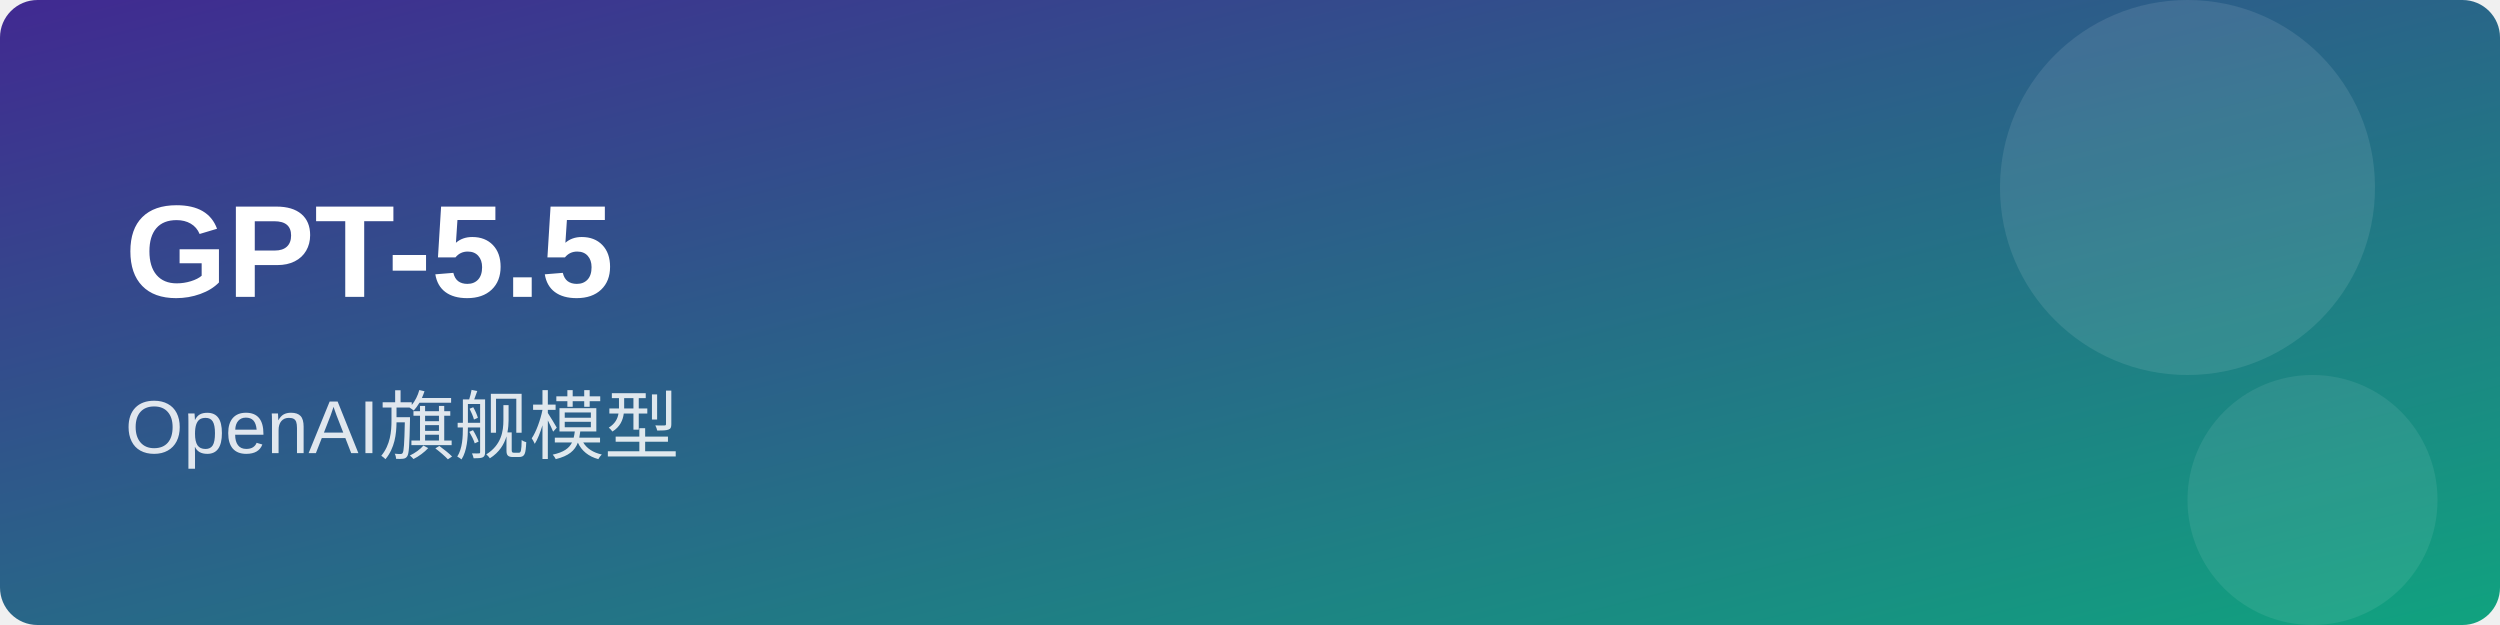
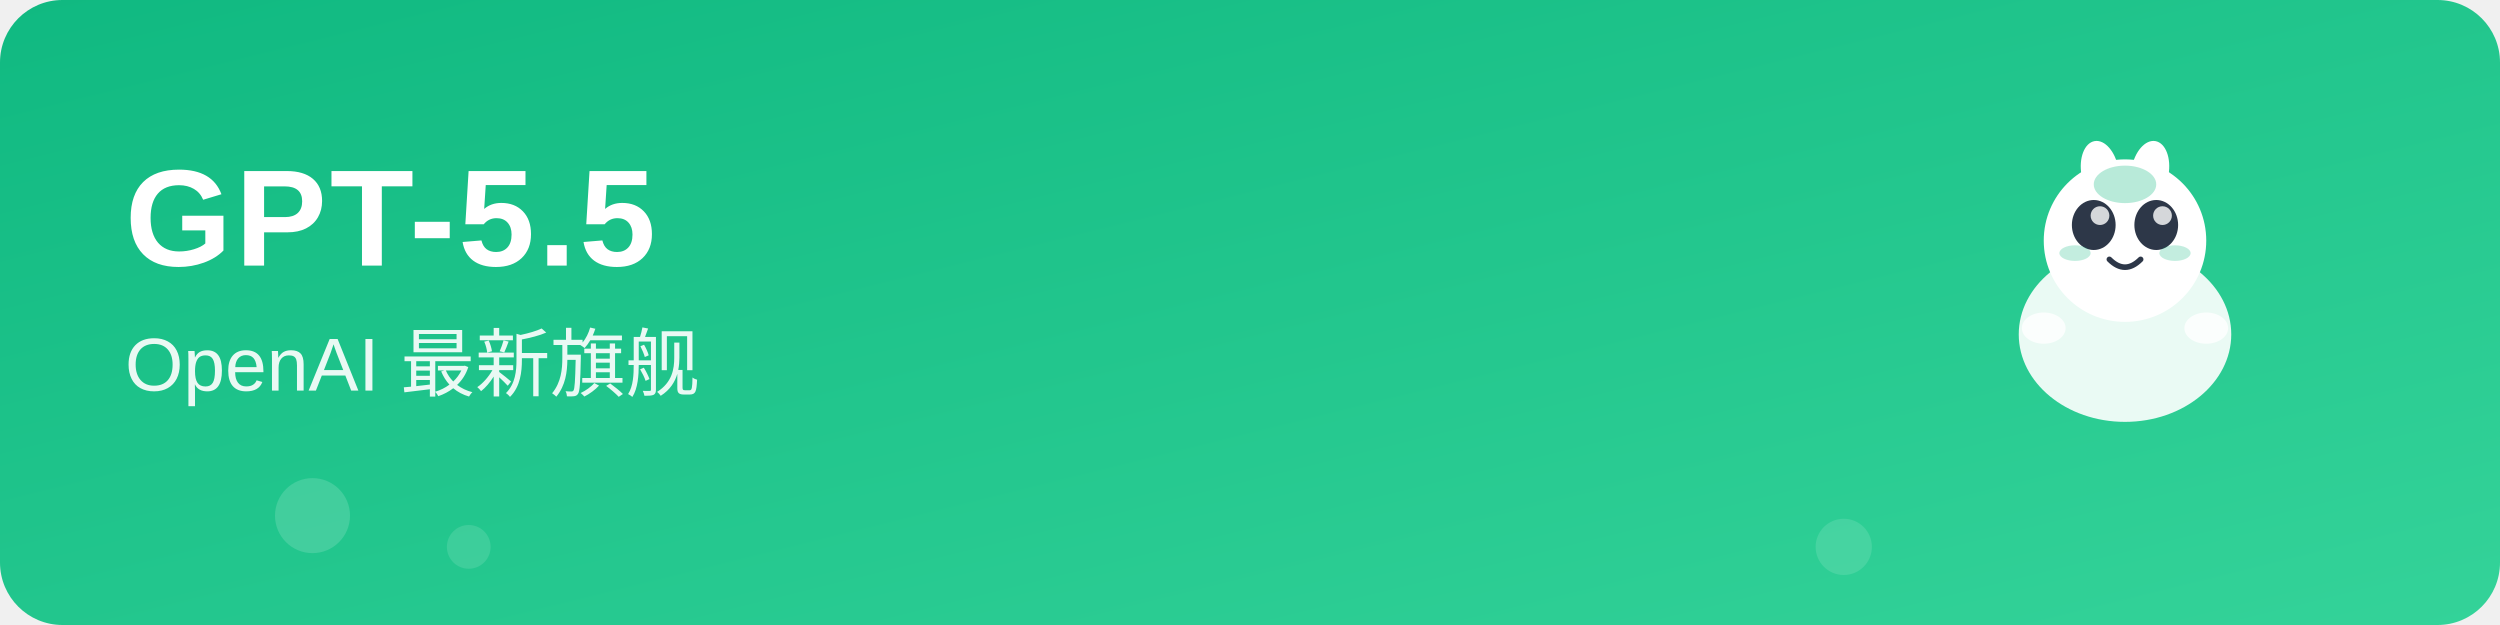
<svg xmlns="http://www.w3.org/2000/svg" width="800" height="200" viewBox="0 0 800 200">
  <defs>
    <linearGradient id="bg" x1="0%" y1="0%" x2="100%" y2="100%">
-       <stop offset="0%" style="stop-color:#412991;stop-opacity:1" />
-       <stop offset="100%" style="stop-color:#10A37F;stop-opacity:1" />
+       <stop offset="0%" style="stop-color:#10B981;stop-opacity:1" />
+       <stop offset="100%" style="stop-color:#34D399;stop-opacity:1" />
    </linearGradient>
  </defs>
-   <rect width="800" height="200" rx="12" fill="url(#bg)" />
-   <text x="40" y="95" font-family="Arial,sans-serif" font-size="42" font-weight="bold" fill="white">GPT-5.5</text>
-   <text x="40" y="145" font-family="Arial,sans-serif" font-size="24" fill="rgba(255,255,255,0.85)">OpenAI旗舰模型</text>
-   <circle cx="700" cy="60" r="60" fill="rgba(255,255,255,0.1)" />
-   <circle cx="740" cy="160" r="40" fill="rgba(255,255,255,0.08)" />
+   <rect width="800" height="200" rx="20" fill="url(#bg)" />
+   <g transform="translate(680,85)">
+     <ellipse cx="0" cy="22" rx="34" ry="28" fill="white" opacity="0.9" />
+     <circle cx="0" cy="-8" r="26" fill="white" />
+     <ellipse cx="-8" cy="-30" rx="6" ry="10" fill="white" transform="rotate(-10,-8,-30)" />
+     <ellipse cx="8" cy="-30" rx="6" ry="10" fill="white" transform="rotate(10,8,-30)" />
+     <ellipse cx="0" cy="-26" rx="10" ry="6" fill="#10B981" opacity="0.3" />
+     <ellipse cx="-10" cy="-13" rx="7" ry="8" fill="#2D3748" />
+     <ellipse cx="10" cy="-13" rx="7" ry="8" fill="#2D3748" />
+     <circle cx="-8" cy="-16" r="3" fill="white" opacity="0.8" />
+     <circle cx="12" cy="-16" r="3" fill="white" opacity="0.8" />
+     <ellipse cx="-16" cy="-4" rx="5" ry="2.5" fill="#10B981" opacity="0.25" />
+     <ellipse cx="16" cy="-4" rx="5" ry="2.5" fill="#10B981" opacity="0.25" />
+     <path d="M-5,-2 Q0,3 5,-2" stroke="#2D3748" stroke-width="1.8" fill="none" stroke-linecap="round" />
+     <ellipse cx="-26" cy="20" rx="7" ry="5" fill="white" opacity="0.8" />
+     <ellipse cx="26" cy="20" rx="7" ry="5" fill="white" opacity="0.8" />
+   </g>
+   <text x="40" y="85" font-family="Arial,Helvetica,sans-serif" font-size="44" font-weight="800" fill="white" letter-spacing="1">GPT-5.5</text>
+   <text x="40" y="125" font-family="Arial,Helvetica,sans-serif" font-size="24" fill="rgba(255,255,255,0.9)">OpenAI 最新旗舰</text>
+   <circle cx="100" cy="165" r="12" fill="rgba(255,255,255,0.15)" />
+   <circle cx="150" cy="175" r="7" fill="rgba(255,255,255,0.12)" />
+   <circle cx="590" cy="175" r="9" fill="rgba(255,255,255,0.12)" />
</svg>
